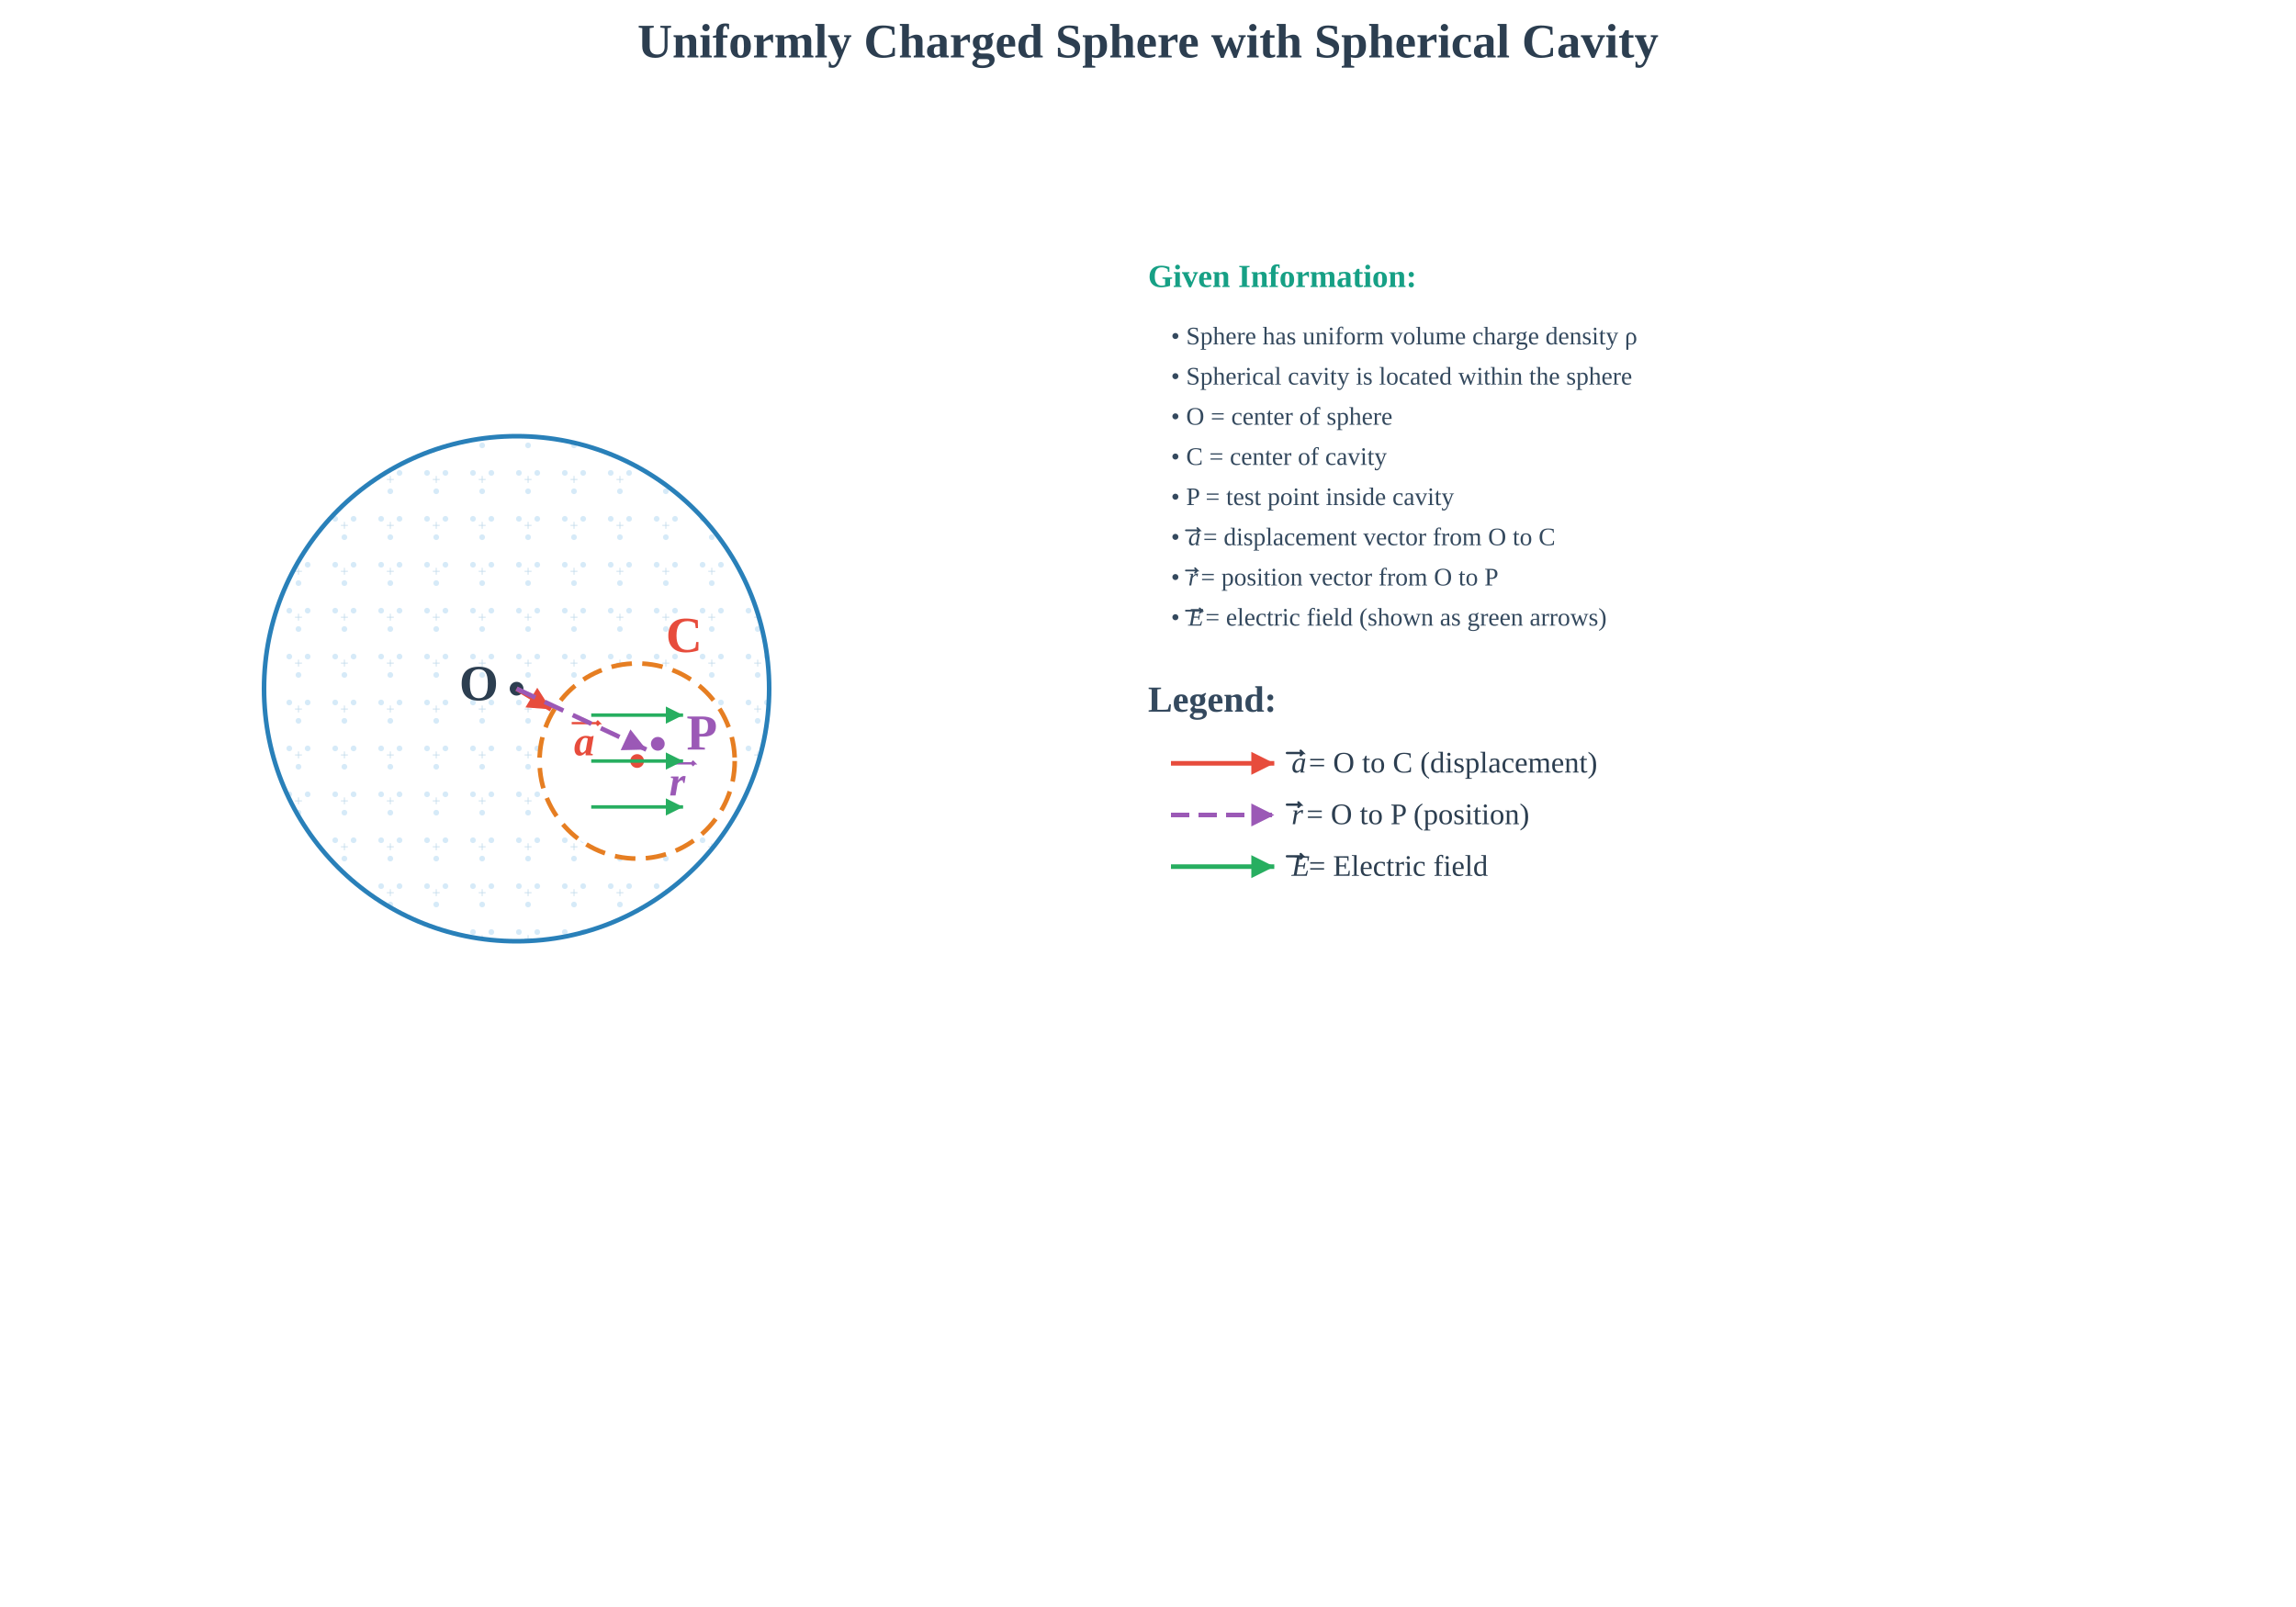
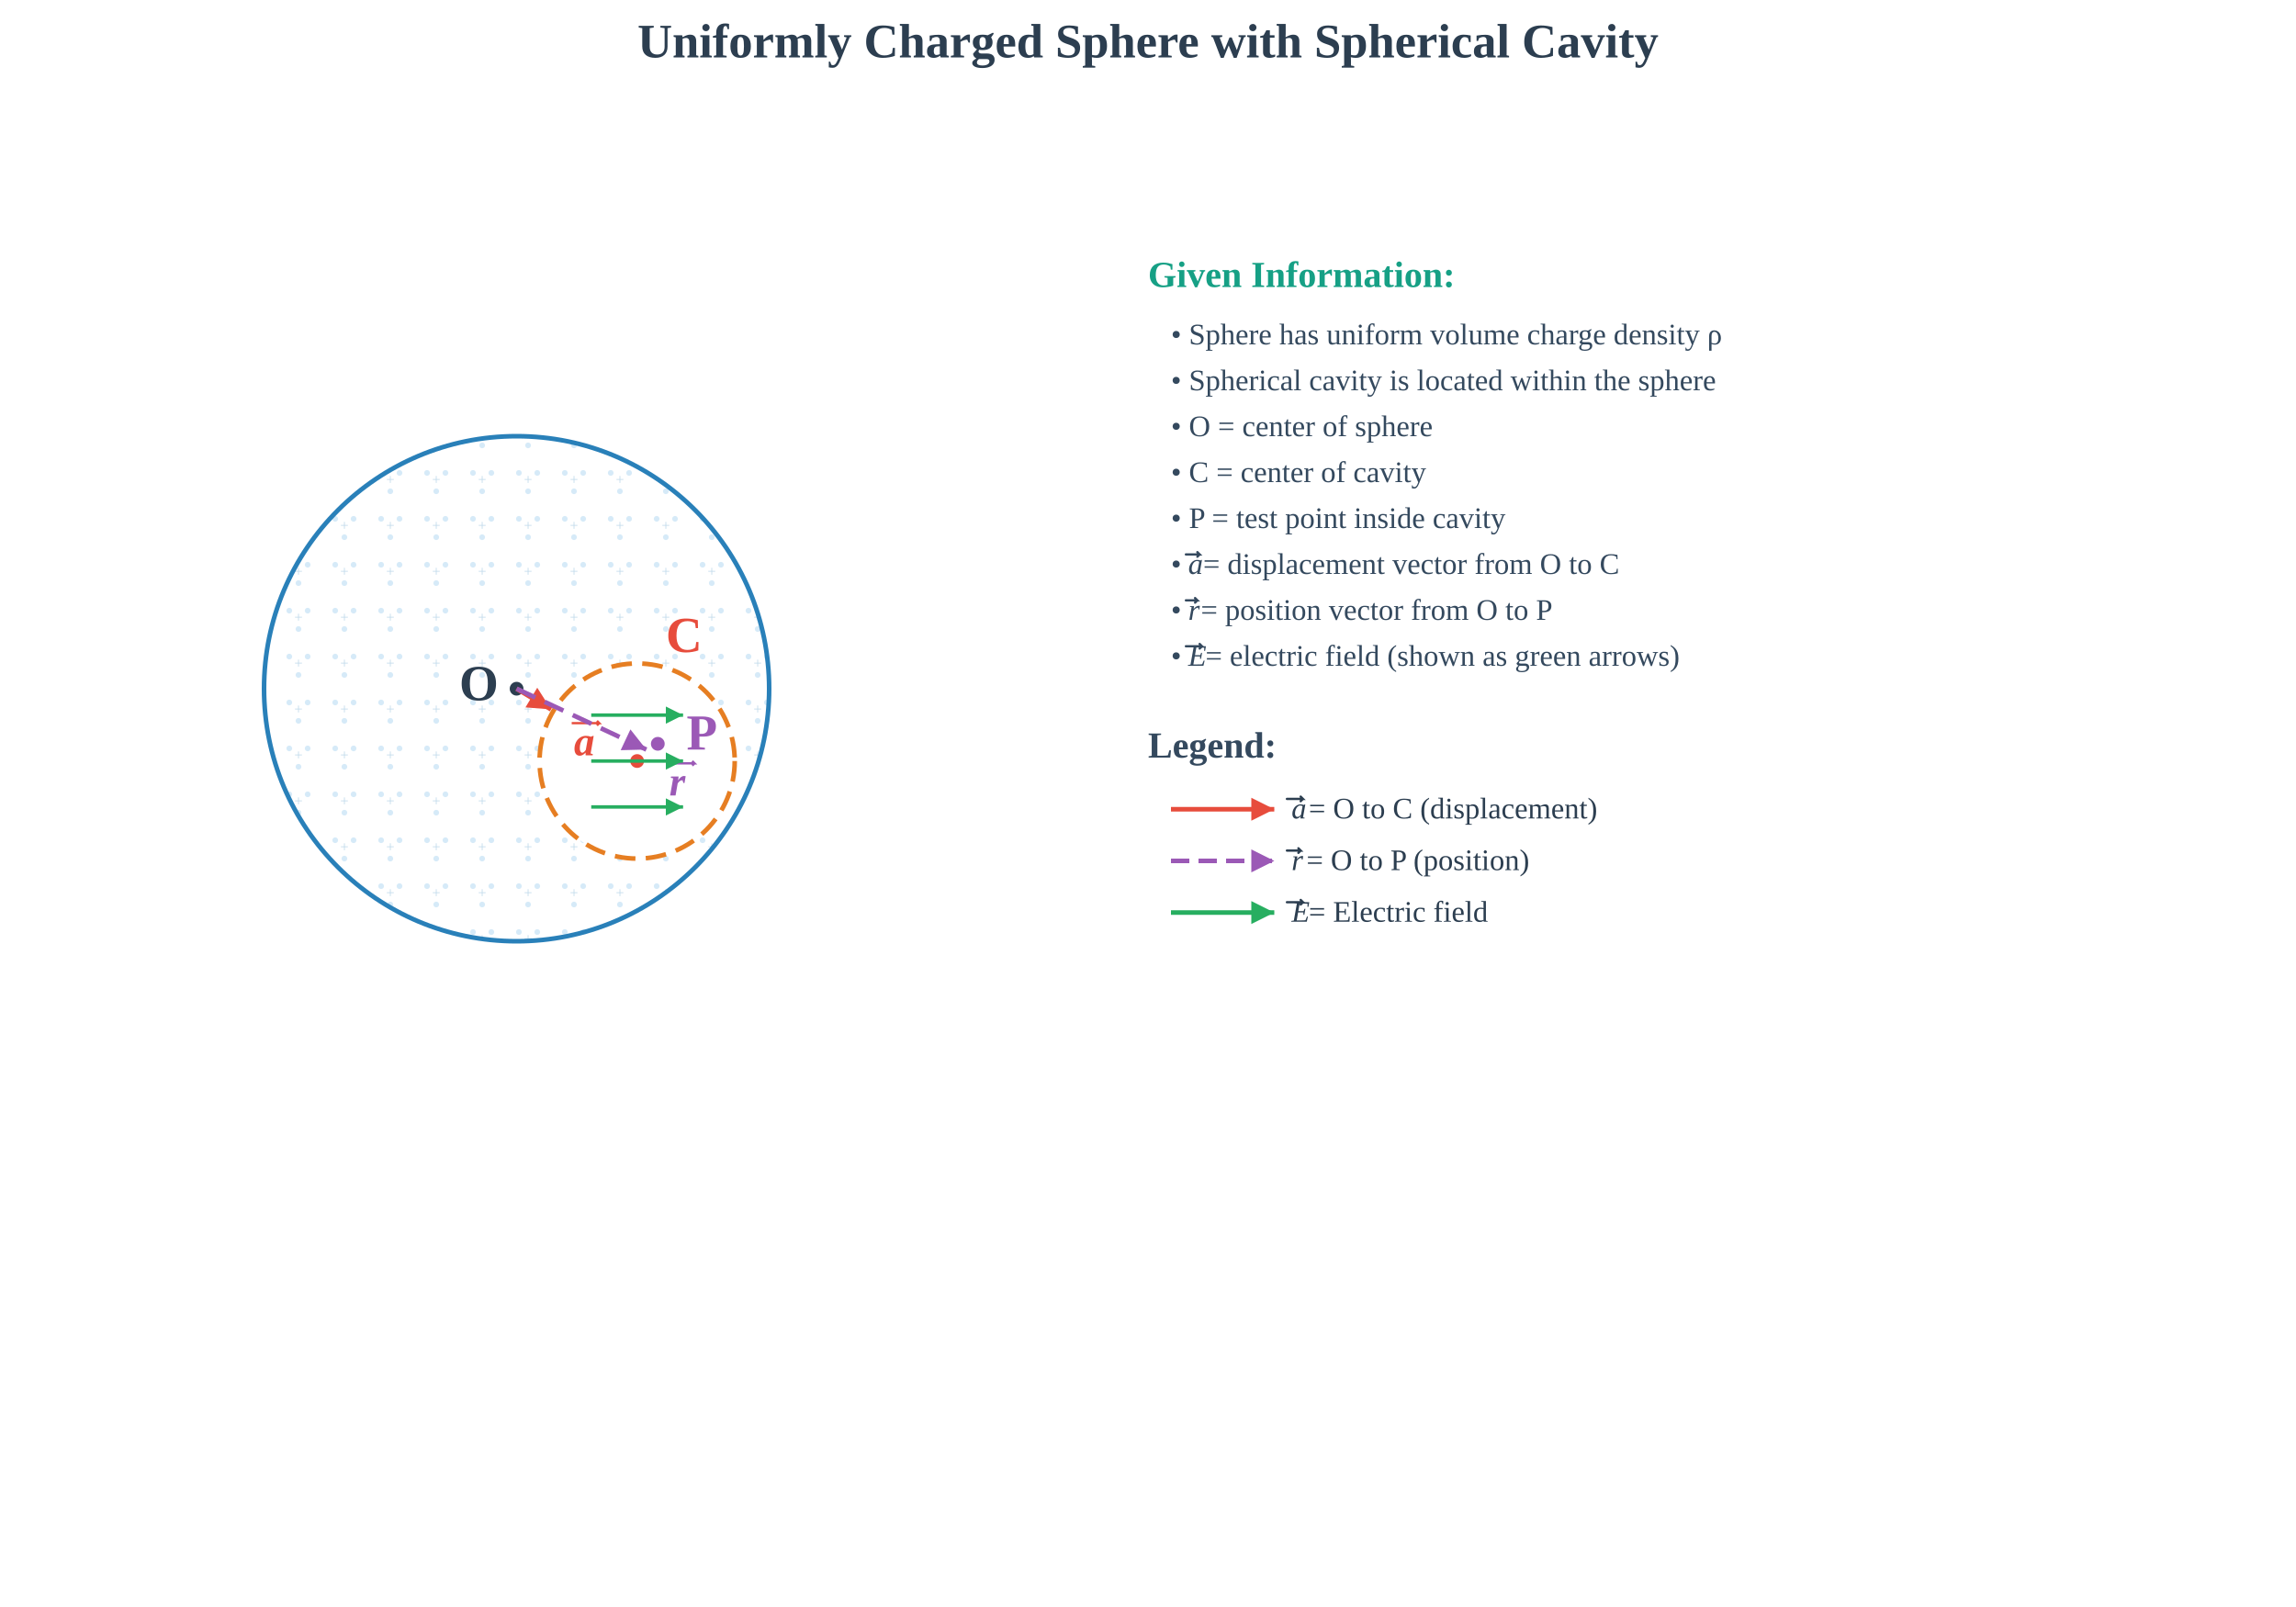
<svg xmlns="http://www.w3.org/2000/svg" viewBox="0 0 2000 1400">
  <rect width="2000" height="1400" fill="#ffffff" />
  <defs>
    <marker id="arrowRed" markerWidth="5" markerHeight="5" refX="5" refY="2.5" orient="auto">
      <path d="M 0 0 L 5 2.5 L 0 5 z" fill="#e74c3c" />
    </marker>
    <marker id="arrowBlue" markerWidth="5" markerHeight="5" refX="5" refY="2.5" orient="auto">
      <path d="M 0 0 L 5 2.5 L 0 5 z" fill="#3498db" />
    </marker>
    <marker id="arrowGreen" markerWidth="5" markerHeight="5" refX="5" refY="2.5" orient="auto">
      <path d="M 0 0 L 5 2.5 L 0 5 z" fill="#27ae60" />
    </marker>
    <marker id="arrowPurple" markerWidth="5" markerHeight="5" refX="5" refY="2.5" orient="auto">
      <path d="M 0 0 L 5 2.5 L 0 5 z" fill="#9b59b6" />
    </marker>
    <pattern id="chargePattern" x="0" y="0" width="40" height="40" patternUnits="userSpaceOnUse">
      <circle cx="12" cy="12" r="2.5" fill="#3498db" opacity="0.2" />
      <circle cx="28" cy="12" r="2.5" fill="#3498db" opacity="0.2" />
      <circle cx="20" cy="28" r="2.5" fill="#3498db" opacity="0.2" />
      <text x="20" y="22" font-size="13" fill="#2980b9" text-anchor="middle" opacity="0.3">+</text>
    </pattern>
  </defs>
  <text x="1000.0" y="50" text-anchor="middle" font-size="42" font-weight="bold" fill="#2c3e50">Uniformly Charged Sphere with Spherical Cavity</text>
  <circle cx="450" cy="600" r="220" fill="url(#chargePattern)" stroke="#2980b9" stroke-width="4" />
  <circle cx="555" cy="663" r="85" fill="white" stroke="#e67e22" stroke-width="4" stroke-dasharray="18,9" />
  <circle cx="450" cy="600" r="6" fill="#2c3e50" />
  <circle cx="555" cy="663" r="6" fill="#e74c3c" />
  <circle cx="573" cy="648" r="6" fill="#9b59b6" />
  <g>
    <line x1="450" y1="600" x2="480" y2="618" stroke="#e74c3c" stroke-width="4" marker-end="url(#arrowRed)" />
    <text x="500" y="658" font-size="36" font-weight="bold" font-style="italic" fill="#e74c3c">a</text>
    <path d="M 498 630 L 522 630 L 520 628 M 522 630 L 520 632" stroke="#e74c3c" stroke-width="2" fill="none" />
  </g>
  <g>
    <line x1="450" y1="600" x2="563" y2="653" stroke="#9b59b6" stroke-width="4" stroke-dasharray="18,9" marker-end="url(#arrowPurple)" />
    <text x="583" y="693" font-size="36" font-weight="bold" font-style="italic" fill="#9b59b6">r</text>
    <path d="M 581 665 L 605 665 L 603 663 M 605 665 L 603 667" stroke="#9b59b6" stroke-width="2" fill="none" />
  </g>
  <line x1="515" y1="623" x2="595" y2="623" stroke="#27ae60" stroke-width="3" marker-end="url(#arrowGreen)" />
  <line x1="515" y1="663" x2="595" y2="663" stroke="#27ae60" stroke-width="3" marker-end="url(#arrowGreen)" />
  <line x1="515" y1="703" x2="595" y2="703" stroke="#27ae60" stroke-width="3" marker-end="url(#arrowGreen)" />
  <text x="400" y="610" font-size="44" font-weight="bold" fill="#2c3e50">O</text>
  <text x="580" y="568" font-size="44" font-weight="bold" fill="#e74c3c">C</text>
  <text x="598" y="653" font-size="44" font-weight="bold" fill="#9b59b6">P</text>
  <g id="given-info">
-     <text x="1000" y="250" font-size="28" font-weight="bold" fill="#16a085">Given Information:</text>
-     <text x="1020" y="300" font-size="22" fill="#34495e">• Sphere has uniform volume charge density ρ</text>
-     <text x="1020" y="335" font-size="22" fill="#34495e">• Spherical cavity is located within the sphere</text>
-     <text x="1020" y="370" font-size="22" fill="#34495e">• O = center of sphere</text>
-     <text x="1020" y="405" font-size="22" fill="#34495e">• C = center of cavity</text>
-     <text x="1020" y="440" font-size="22" fill="#34495e">• P = test point inside cavity</text>
-     <text x="1020" y="475" font-size="22" fill="#34495e">• </text>
-     <text x="1035" y="475" font-size="22" font-style="italic" fill="#34495e">a</text>
-     <path d="M 1033 462 L 1045 462 L 1043 460 M 1045 462 L 1043 464" stroke="#34495e" stroke-width="1.5" fill="none" stroke-linecap="round" />
-     <text x="1048" y="475" font-size="22" fill="#34495e"> = displacement vector from O to C</text>
-     <text x="1020" y="510" font-size="22" fill="#34495e">• </text>
-     <text x="1035" y="510" font-size="22" font-style="italic" fill="#34495e">r</text>
-     <path d="M 1033 497 L 1043 497 L 1041 495 M 1043 497 L 1041 499" stroke="#34495e" stroke-width="1.5" fill="none" stroke-linecap="round" />
-     <text x="1046" y="510" font-size="22" fill="#34495e"> = position vector from O to P</text>
-     <text x="1020" y="545" font-size="22" fill="#34495e">• </text>
-     <text x="1035" y="545" font-size="22" font-style="italic" fill="#34495e">E</text>
-     <path d="M 1033 532 L 1047 532 L 1045 530 M 1047 532 L 1045 534" stroke="#34495e" stroke-width="1.5" fill="none" stroke-linecap="round" />
-     <text x="1050" y="545" font-size="22" fill="#34495e"> = electric field (shown as green arrows)</text>
+     <text x="1000" y="250" font-size="32" font-weight="bold" fill="#16a085">Given Information:</text>
+     <text x="1020" y="300" font-size="26" fill="#34495e">• Sphere has uniform volume charge density ρ</text>
+     <text x="1020" y="340" font-size="26" fill="#34495e">• Spherical cavity is located within the sphere</text>
+     <text x="1020" y="380" font-size="26" fill="#34495e">• O = center of sphere</text>
+     <text x="1020" y="420" font-size="26" fill="#34495e">• C = center of cavity</text>
+     <text x="1020" y="460" font-size="26" fill="#34495e">• P = test point inside cavity</text>
+     <text x="1020" y="500" font-size="26" fill="#34495e">• </text>
+     <text x="1035" y="500" font-size="26" font-style="italic" fill="#34495e">a</text>
+     <path d="M 1033 483 L 1045 483 L 1043 481 M 1045 483 L 1043 485" stroke="#34495e" stroke-width="2" fill="none" stroke-linecap="round" />
+     <text x="1048" y="500" font-size="26" fill="#34495e"> = displacement vector from O to C</text>
+     <text x="1020" y="540" font-size="26" fill="#34495e">• </text>
+     <text x="1035" y="540" font-size="26" font-style="italic" fill="#34495e">r</text>
+     <path d="M 1033 523 L 1043 523 L 1041 521 M 1043 523 L 1041 525" stroke="#34495e" stroke-width="2" fill="none" stroke-linecap="round" />
+     <text x="1046" y="540" font-size="26" fill="#34495e"> = position vector from O to P</text>
+     <text x="1020" y="580" font-size="26" fill="#34495e">• </text>
+     <text x="1035" y="580" font-size="26" font-style="italic" fill="#34495e">E</text>
+     <path d="M 1033 563 L 1047 563 L 1045 561 M 1047 563 L 1045 565" stroke="#34495e" stroke-width="2" fill="none" stroke-linecap="round" />
+     <text x="1050" y="580" font-size="26" fill="#34495e"> = electric field (shown as green arrows)</text>
  </g>
  <g id="legend">
-     <text x="1000" y="620" font-size="32" font-weight="bold" fill="#34495e">Legend:</text>
-     <line x1="1020" y1="665" x2="1110" y2="665" stroke="#e74c3c" stroke-width="4" marker-end="url(#arrowRed)" />
+     <text x="1000" y="660" font-size="32" font-weight="bold" fill="#34495e">Legend:</text>
+     <line x1="1020" y1="705" x2="1110" y2="705" stroke="#e74c3c" stroke-width="4" marker-end="url(#arrowRed)" />
    <g>
-       <text x="1125" y="673" font-size="26" fill="#2c3e50" font-style="italic">a</text>
-       <path d="M 1121 656 L 1135 656 L 1133 654 M 1135 656 L 1133 658" stroke="#2c3e50" stroke-width="2" fill="none" stroke-linecap="round" />
-       <text x="1140" y="673" font-size="26" fill="#2c3e50"> = O to C (displacement)</text>
+       <text x="1125" y="713" font-size="26" fill="#2c3e50" font-style="italic">a</text>
+       <path d="M 1121 696 L 1135 696 L 1133 694 M 1135 696 L 1133 698" stroke="#2c3e50" stroke-width="2" fill="none" stroke-linecap="round" />
+       <text x="1140" y="713" font-size="26" fill="#2c3e50"> = O to C (displacement)</text>
    </g>
-     <line x1="1020" y1="710" x2="1110" y2="710" stroke="#9b59b6" stroke-width="4" stroke-dasharray="16,8" marker-end="url(#arrowPurple)" />
+     <line x1="1020" y1="750" x2="1110" y2="750" stroke="#9b59b6" stroke-width="4" stroke-dasharray="16,8" marker-end="url(#arrowPurple)" />
    <g>
-       <text x="1125" y="718" font-size="26" fill="#2c3e50" font-style="italic">r</text>
-       <path d="M 1121 701 L 1133 701 L 1131 699 M 1133 701 L 1131 703" stroke="#2c3e50" stroke-width="2" fill="none" stroke-linecap="round" />
-       <text x="1138" y="718" font-size="26" fill="#2c3e50"> = O to P (position)</text>
+       <text x="1125" y="758" font-size="26" fill="#2c3e50" font-style="italic">r</text>
+       <path d="M 1121 741 L 1133 741 L 1131 739 M 1133 741 L 1131 743" stroke="#2c3e50" stroke-width="2" fill="none" stroke-linecap="round" />
+       <text x="1138" y="758" font-size="26" fill="#2c3e50"> = O to P (position)</text>
    </g>
-     <line x1="1020" y1="755" x2="1110" y2="755" stroke="#27ae60" stroke-width="4" marker-end="url(#arrowGreen)" />
+     <line x1="1020" y1="795" x2="1110" y2="795" stroke="#27ae60" stroke-width="4" marker-end="url(#arrowGreen)" />
    <g>
-       <text x="1125" y="763" font-size="26" fill="#2c3e50" font-style="italic">E</text>
-       <path d="M 1121 746 L 1135 746 L 1133 744 M 1135 746 L 1133 748" stroke="#2c3e50" stroke-width="2" fill="none" stroke-linecap="round" />
-       <text x="1140" y="763" font-size="26" fill="#2c3e50"> = Electric field</text>
+       <text x="1125" y="803" font-size="26" fill="#2c3e50" font-style="italic">E</text>
+       <path d="M 1121 786 L 1135 786 L 1133 784 M 1135 786 L 1133 788" stroke="#2c3e50" stroke-width="2" fill="none" stroke-linecap="round" />
+       <text x="1140" y="803" font-size="26" fill="#2c3e50"> = Electric field</text>
    </g>
  </g>
</svg>
